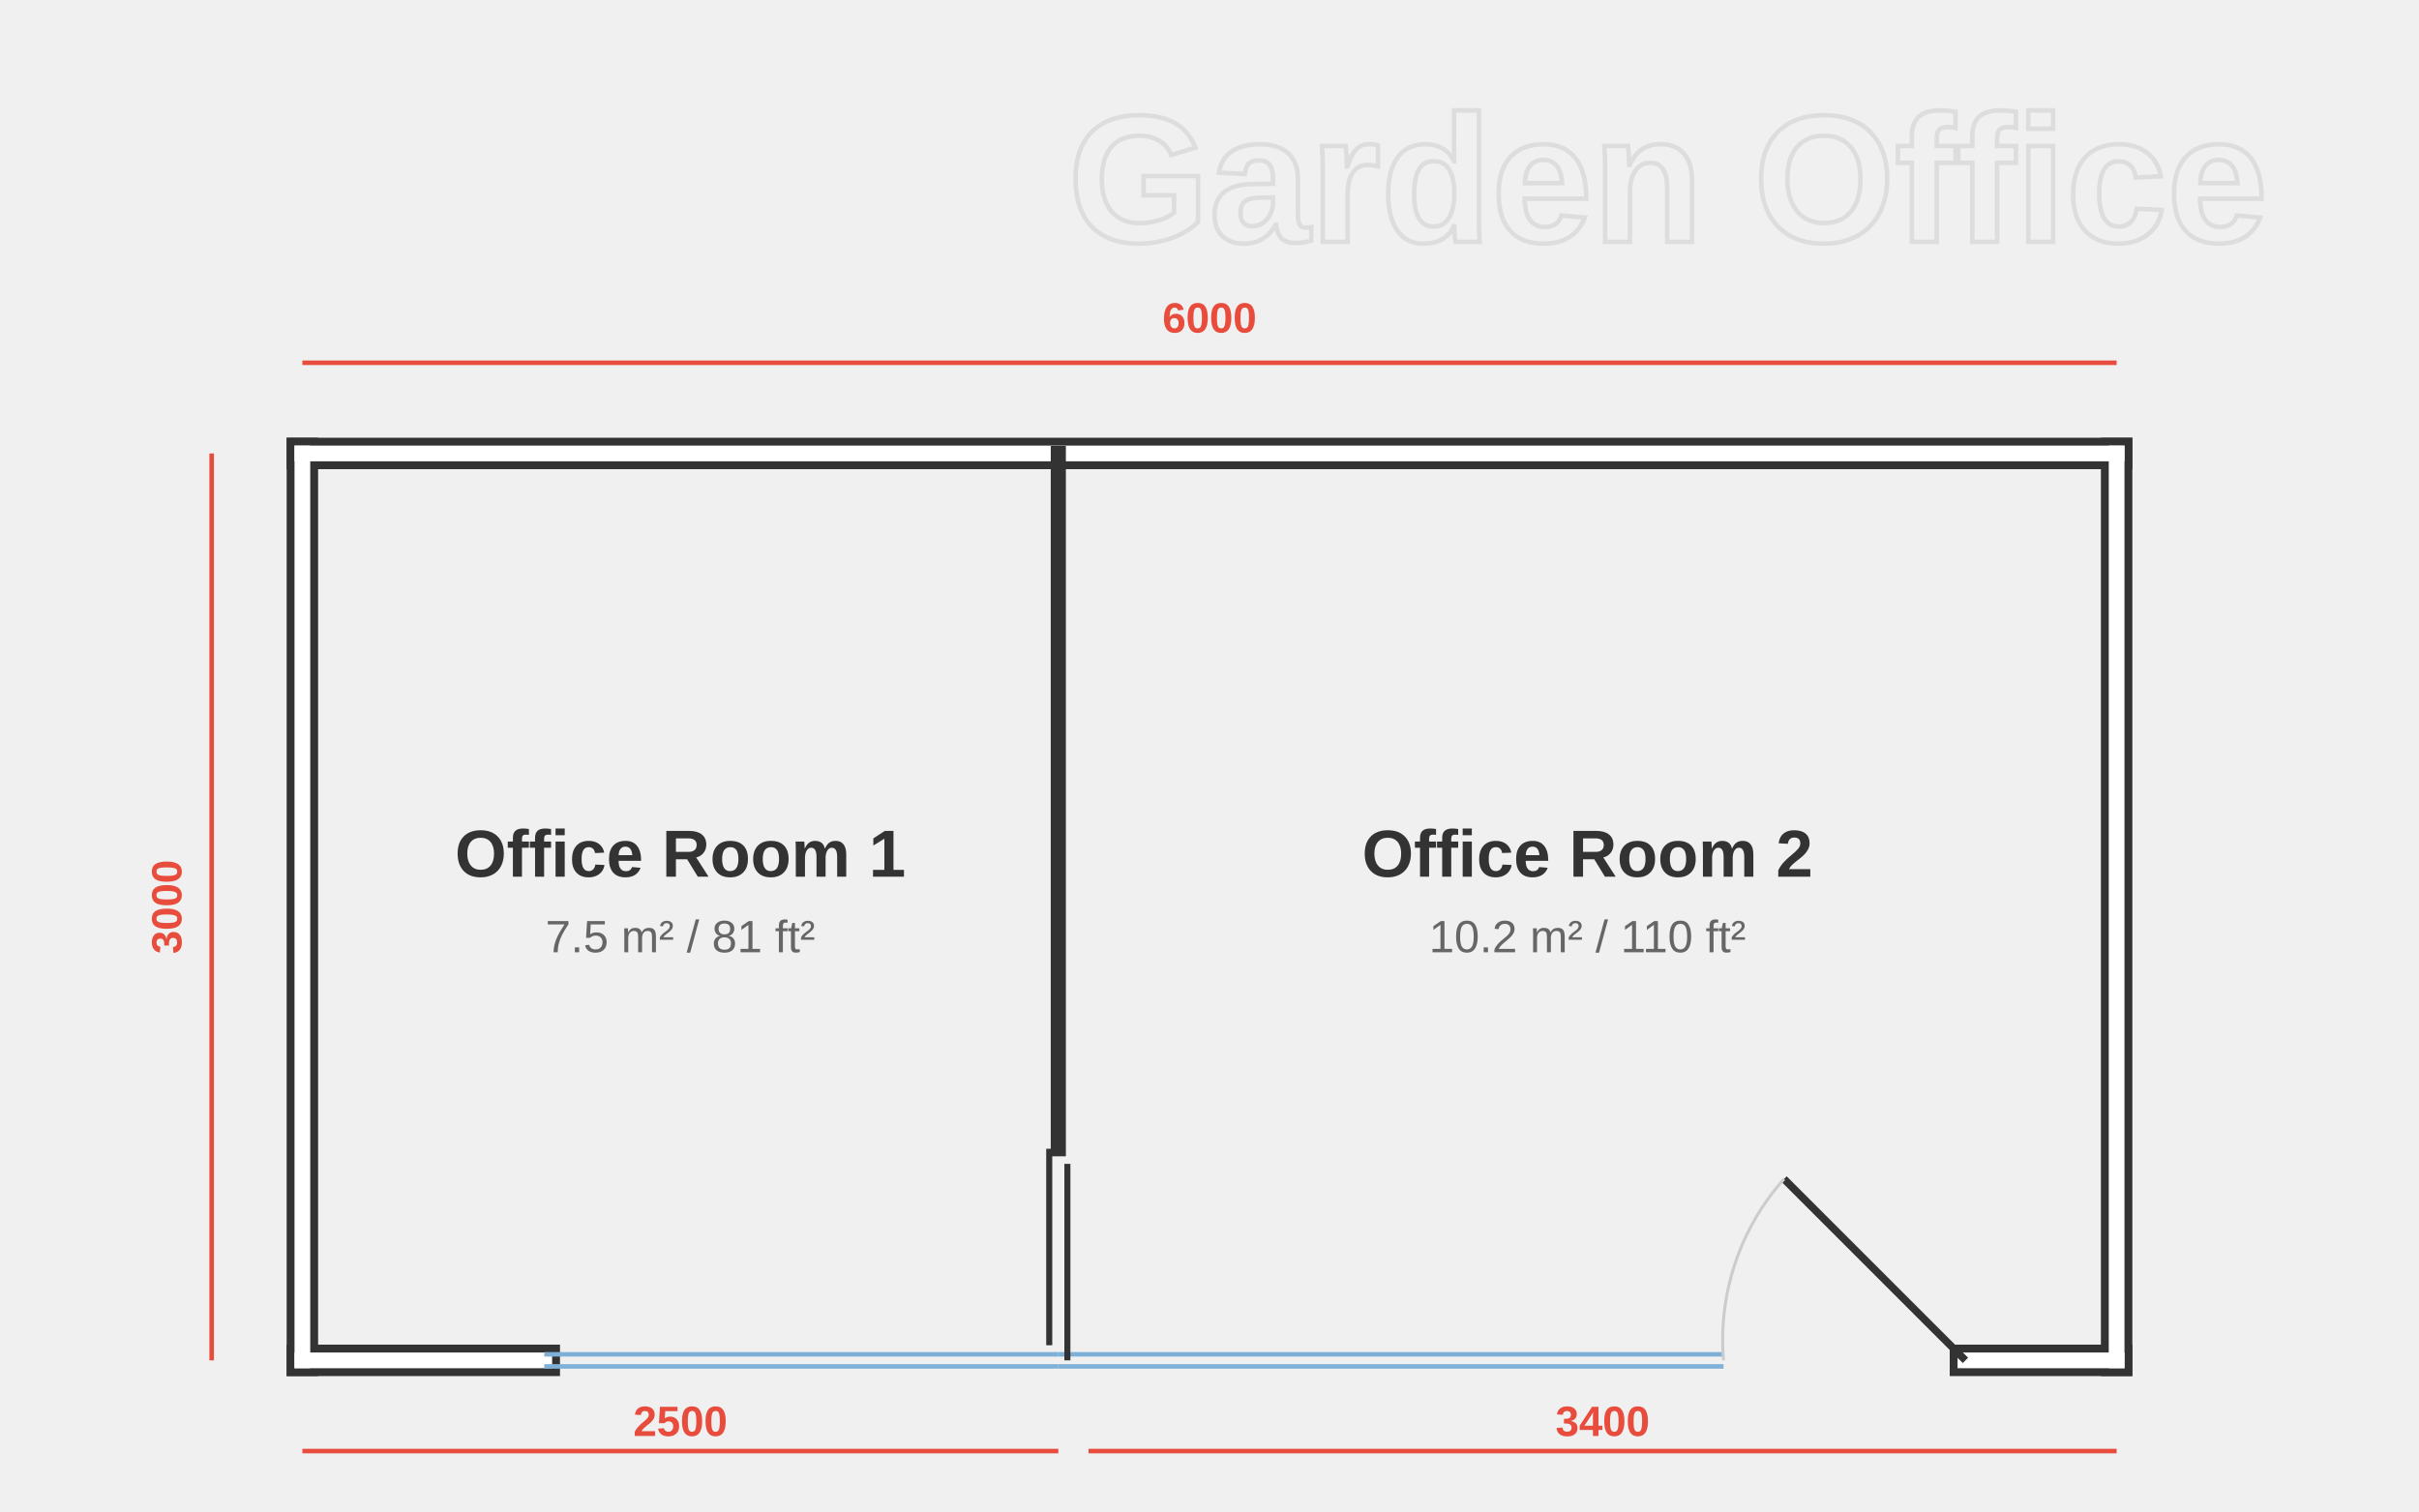
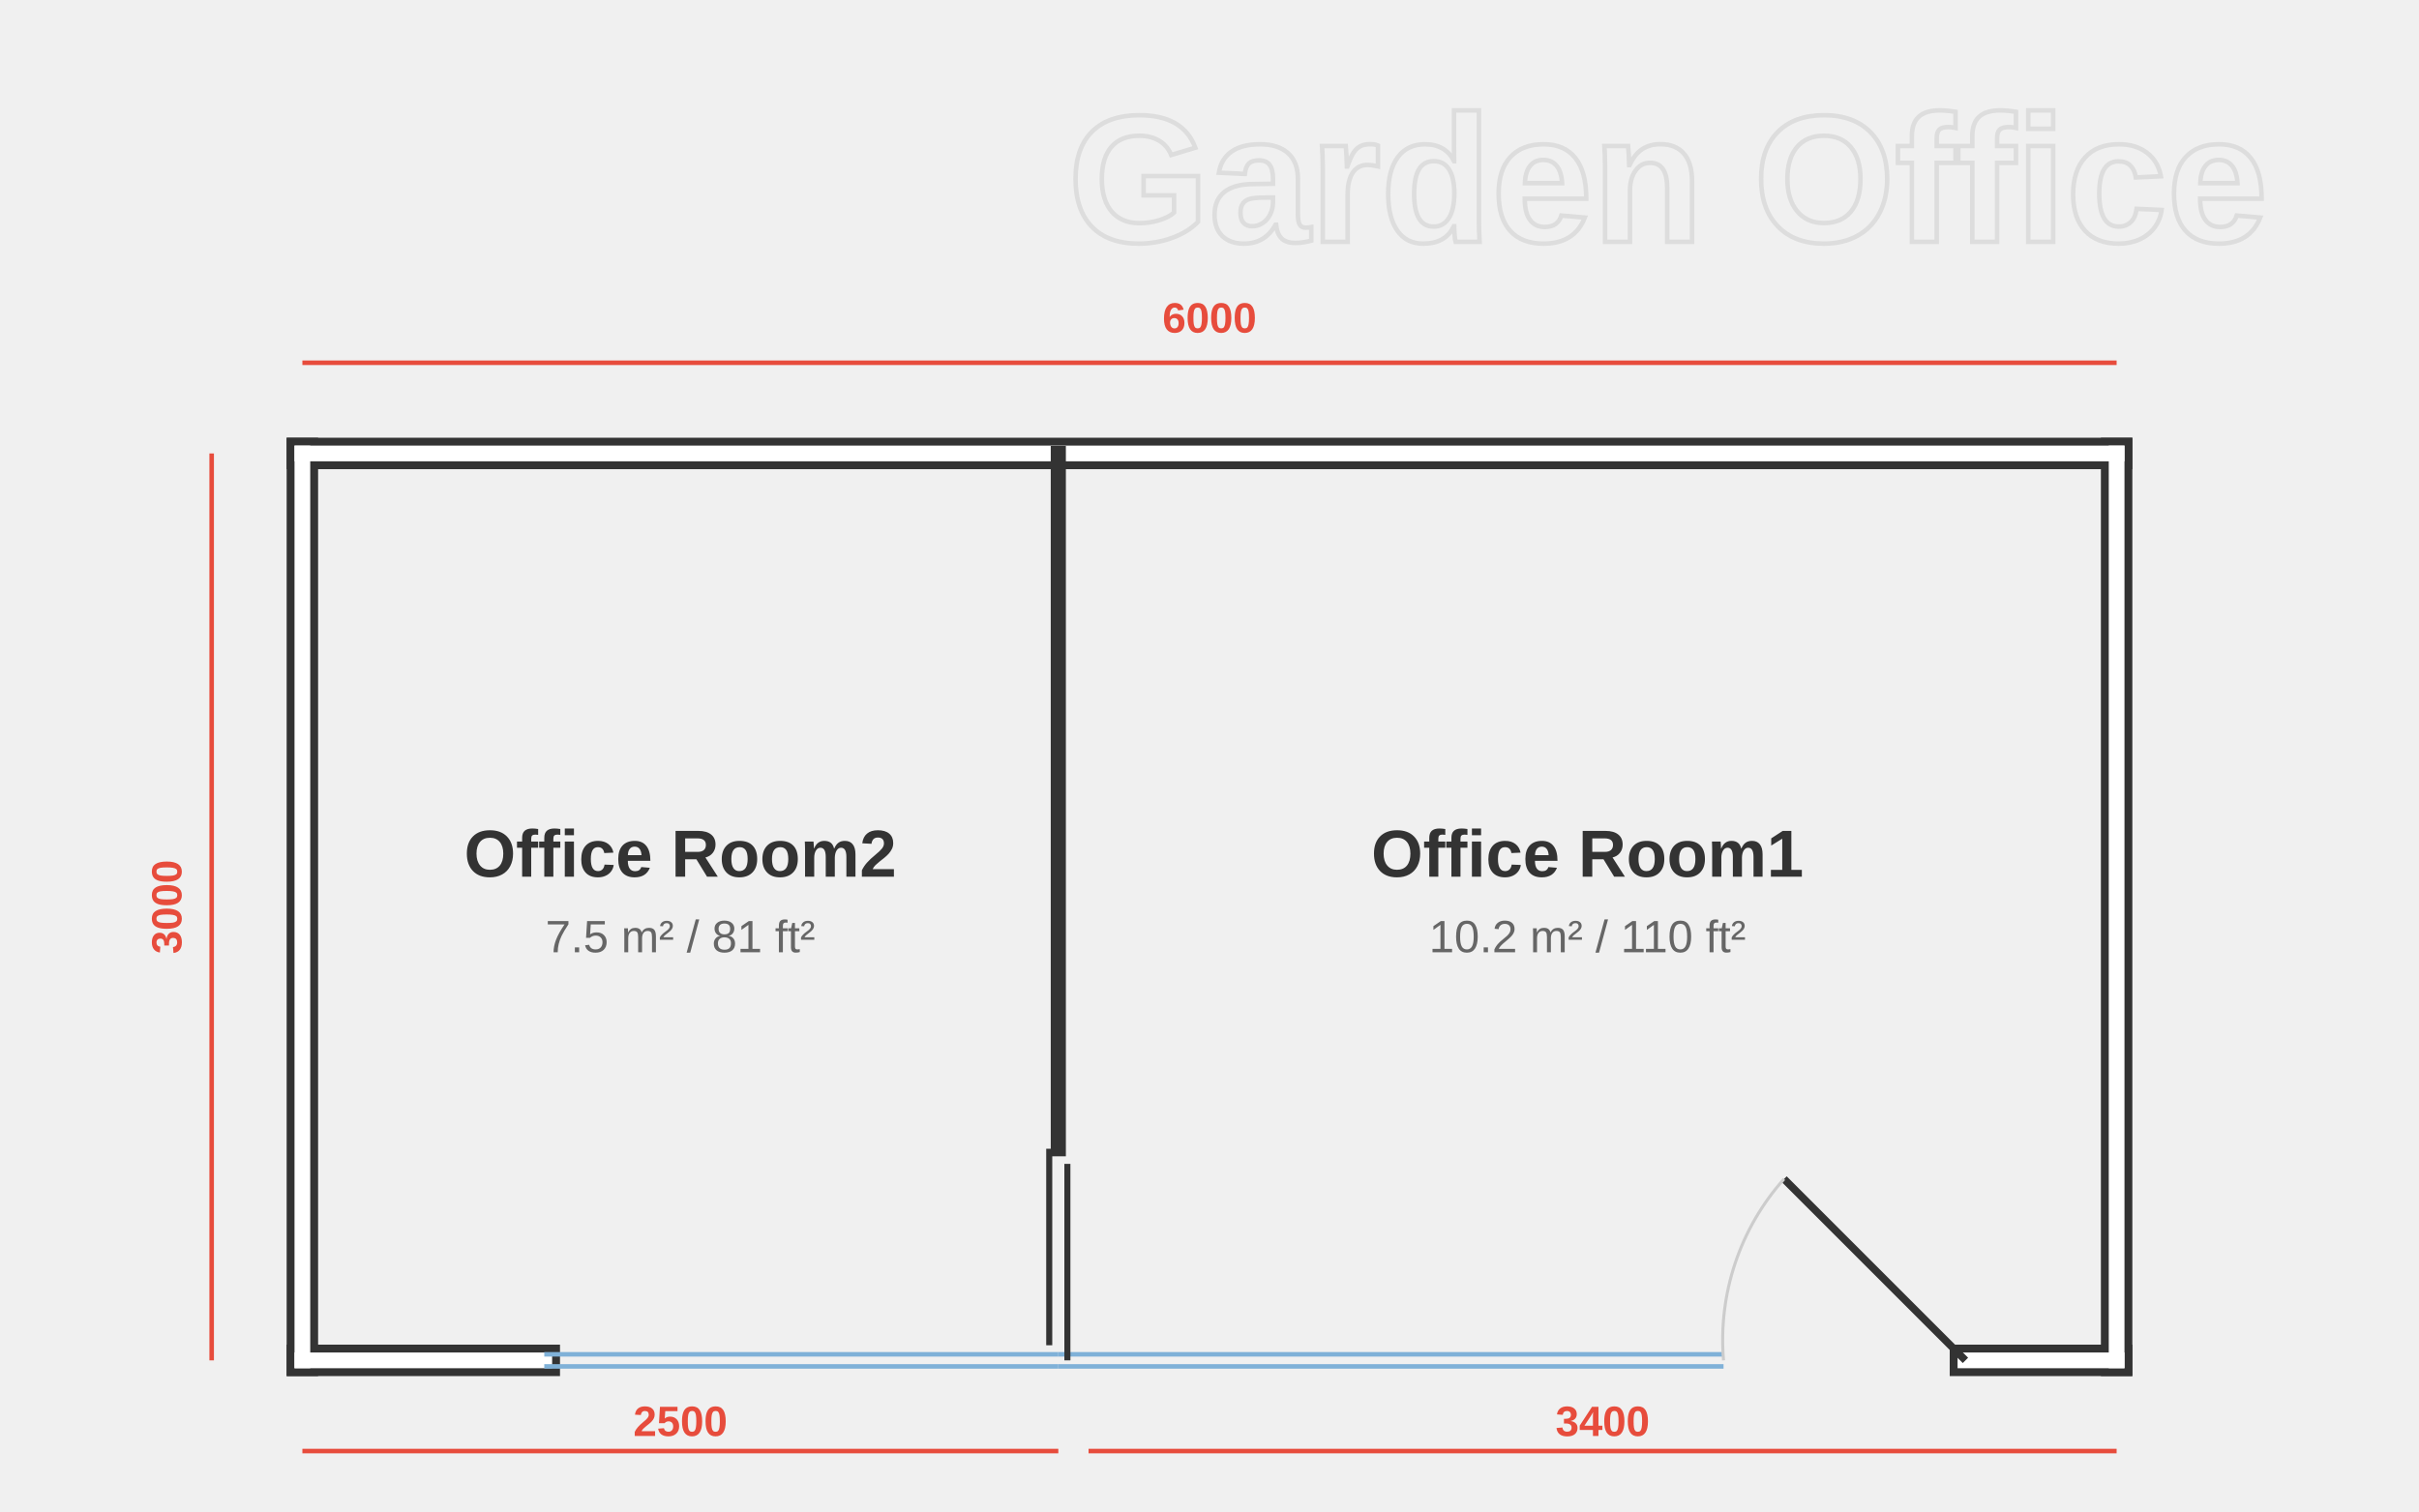
- <svg xmlns="http://www.w3.org/2000/svg" width="800" height="500" viewBox="0 0 800 500" preserveAspectRatio="xMidYMid meet" style="background-color: white; width: 100%; height: auto; display: block;">
-   <style>
+ <svg xmlns="http://www.w3.org/2000/svg" width="800" height="500" viewBox="0 0 800 500" preserveAspectRatio="xMidYMid meet" style="background-color: white; width: 100%; height: auto; display: block;" version="1.1" id="svg25">
+   <defs id="defs25" />
+   <style id="style1">
    .wall-outer { fill: none; stroke: #333; stroke-width: 10.4; stroke-linecap: square; }
    .wall-empty { fill: none; stroke: white; stroke-width: 5.2; stroke-linecap: square; }
    .wall-inner { fill: none; stroke: #333; stroke-width: 5; stroke-linecap: square; }
    .dim-line { fill: none; stroke: #e74c3c; stroke-width: 1.5; }
    .dim-text { fill: #e74c3c; font-family: 'Segoe UI', Arial, sans-serif; font-size: 14px; font-weight: 600; text-anchor: middle; }
    .room-label { fill: #333; font-family: 'Segoe UI', Arial, sans-serif; font-size: 22px; font-weight: 700; text-anchor: middle; }
    .area-label { fill: #666; font-family: 'Segoe UI', Arial, sans-serif; font-size: 15px; text-anchor: middle; }
    .floor-title { fill: none; stroke: #ddd; stroke-width: 1.5; font-family: 'Segoe UI', Arial, sans-serif; font-size: 60px; font-weight: 700; text-anchor: end; }
    .door-leaf { fill: none; stroke: #333; stroke-width: 2.5; }
    .door-arc { fill: none; stroke: #ccc; stroke-width: 1; }
    .window-glass { fill: none; stroke: #7fb1d8; stroke-width: 1.5; }
  </style>
-   <text x="750" y="80" class="floor-title">Garden Office</text>
-   <g class="wall-outer">
-     <line x1="100" y1="150" x2="700" y2="150" />
-     <line x1="100" y1="150" x2="100" y2="450" />
-     <line x1="700" y1="150" x2="700" y2="450" />
-     <line x1="100" y1="450" x2="180" y2="450" />
-     <line x1="650" y1="450" x2="700" y2="450" />
+   <text x="750" y="80" class="floor-title" id="text1">Garden Office</text>
+   <g class="wall-outer" id="g5">
+     <line x1="100" y1="150" x2="700" y2="150" id="line1" />
+     <line x1="100" y1="150" x2="100" y2="450" id="line2" />
+     <line x1="700" y1="150" x2="700" y2="450" id="line3" />
+     <line x1="100" y1="450" x2="180" y2="450" id="line4" />
+     <line x1="650" y1="450" x2="700" y2="450" id="line5" />
  </g>
-   <g class="wall-empty">
-     <line x1="100" y1="150" x2="700" y2="150" />
-     <line x1="100" y1="150" x2="100" y2="450" />
-     <line x1="700" y1="150" x2="700" y2="450" />
-     <line x1="100" y1="450" x2="180" y2="450" />
-     <line x1="650" y1="450" x2="700" y2="450" />
+   <g class="wall-empty" id="g10">
+     <line x1="100" y1="150" x2="700" y2="150" id="line6" />
+     <line x1="100" y1="150" x2="100" y2="450" id="line7" />
+     <line x1="700" y1="150" x2="700" y2="450" id="line8" />
+     <line x1="100" y1="450" x2="180" y2="450" id="line9" />
+     <line x1="650" y1="450" x2="700" y2="450" id="line10" />
  </g>
-   <line x1="180" y1="448" x2="350" y2="448" class="window-glass" />
-   <line x1="180" y1="452" x2="350" y2="452" class="window-glass" />
-   <line x1="350" y1="448" x2="570" y2="448" class="window-glass" />
-   <line x1="350" y1="452" x2="570" y2="452" class="window-glass" />
-   <line x1="650" y1="450" x2="590" y2="390" class="door-leaf" />
-   <path d="M 570 450 A 80 80 0 0 1 590 390" class="door-arc" />
-   <line x1="350" y1="150" x2="350" y2="380" class="wall-inner" />
-   <line x1="347" y1="380" x2="347" y2="445" class="door-leaf" style="stroke-width: 2px;" />
-   <line x1="353" y1="385" x2="353" y2="450" class="door-leaf" style="stroke-width: 2px;" />
-   <text x="225" y="290" class="room-label">Office Room 1</text>
-   <text x="225" y="315" class="area-label">7.5 m² / 81 ft²</text>
-   <text x="525" y="290" class="room-label">Office Room 2</text>
-   <text x="525" y="315" class="area-label">10.2 m² / 110 ft²</text>
-   <line x1="100" y1="120" x2="700" y2="120" class="dim-line" />
-   <text x="400" y="110" class="dim-text">6000</text>
-   <line x1="100" y1="480" x2="350" y2="480" class="dim-line" />
-   <text x="225" y="475" class="dim-text">2500</text>
-   <line x1="360" y1="480" x2="700" y2="480" class="dim-line" />
-   <text x="530" y="475" class="dim-text">3400</text>
-   <line x1="70" y1="150" x2="70" y2="450" class="dim-line" />
-   <text x="60" y="300" class="dim-text" transform="rotate(-90 60,300)">3000</text>
+   <line x1="180" y1="448" x2="350" y2="448" class="window-glass" id="line11" />
+   <line x1="180" y1="452" x2="350" y2="452" class="window-glass" id="line12" />
+   <line x1="350" y1="448" x2="570" y2="448" class="window-glass" id="line13" />
+   <line x1="350" y1="452" x2="570" y2="452" class="window-glass" id="line14" />
+   <line x1="650" y1="450" x2="590" y2="390" class="door-leaf" id="line15" />
+   <path d="M 570 450 A 80 80 0 0 1 590 390" class="door-arc" id="path15" />
+   <line x1="350" y1="150" x2="350" y2="380" class="wall-inner" id="line16" />
+   <line x1="347" y1="380" x2="347" y2="445" class="door-leaf" style="stroke-width: 2px;" id="line17" />
+   <line x1="353" y1="385" x2="353" y2="450" class="door-leaf" style="stroke-width: 2px;" id="line18" />
+   <text x="225" y="290" class="room-label" id="text18">Office Room2</text>
+   <text x="225" y="315" class="area-label" id="text19">7.5 m² / 81 ft²</text>
+   <text x="525" y="290" class="room-label" id="text20">Office Room1</text>
+   <text x="525" y="315" class="area-label" id="text21">10.2 m² / 110 ft²</text>
+   <line x1="100" y1="120" x2="700" y2="120" class="dim-line" id="line21" />
+   <text x="400" y="110" class="dim-text" id="text22">6000</text>
+   <line x1="100" y1="480" x2="350" y2="480" class="dim-line" id="line22" />
+   <text x="225" y="475" class="dim-text" id="text23">2500</text>
+   <line x1="360" y1="480" x2="700" y2="480" class="dim-line" id="line23" />
+   <text x="530" y="475" class="dim-text" id="text24">3400</text>
+   <line x1="70" y1="150" x2="70" y2="450" class="dim-line" id="line24" />
+   <text x="60" y="300" class="dim-text" transform="rotate(-90 60,300)" id="text25">3000</text>
</svg>
